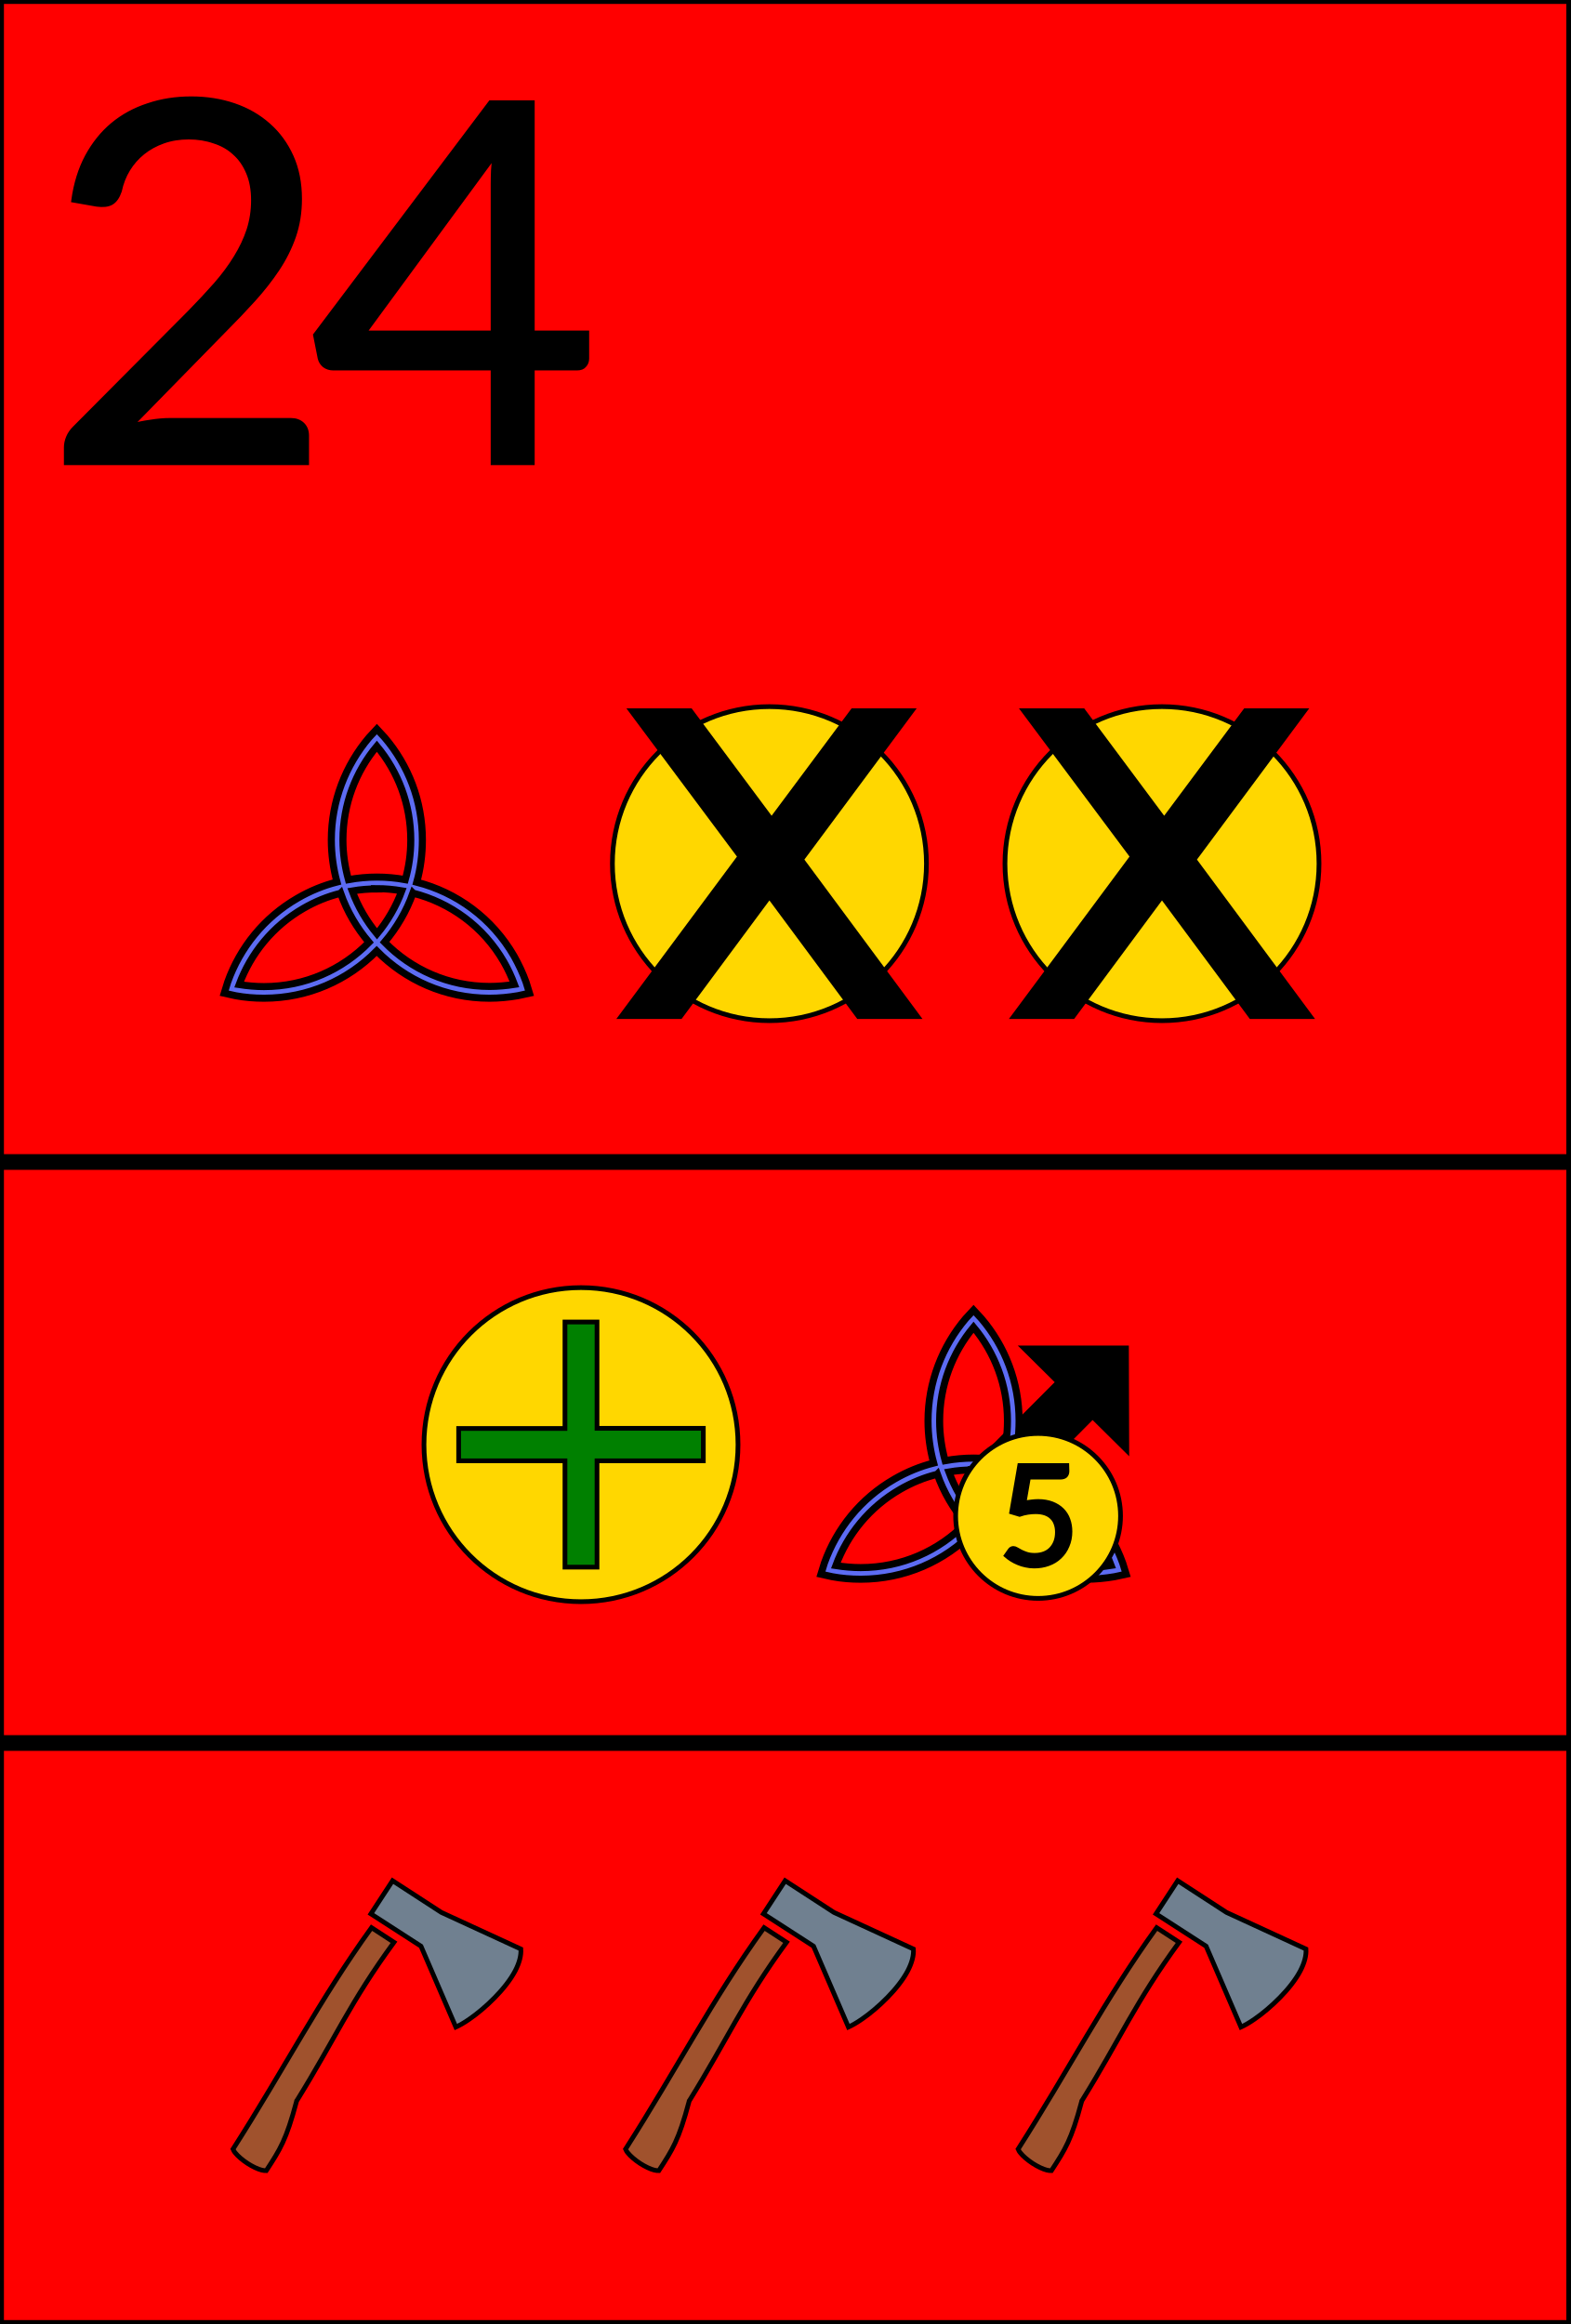
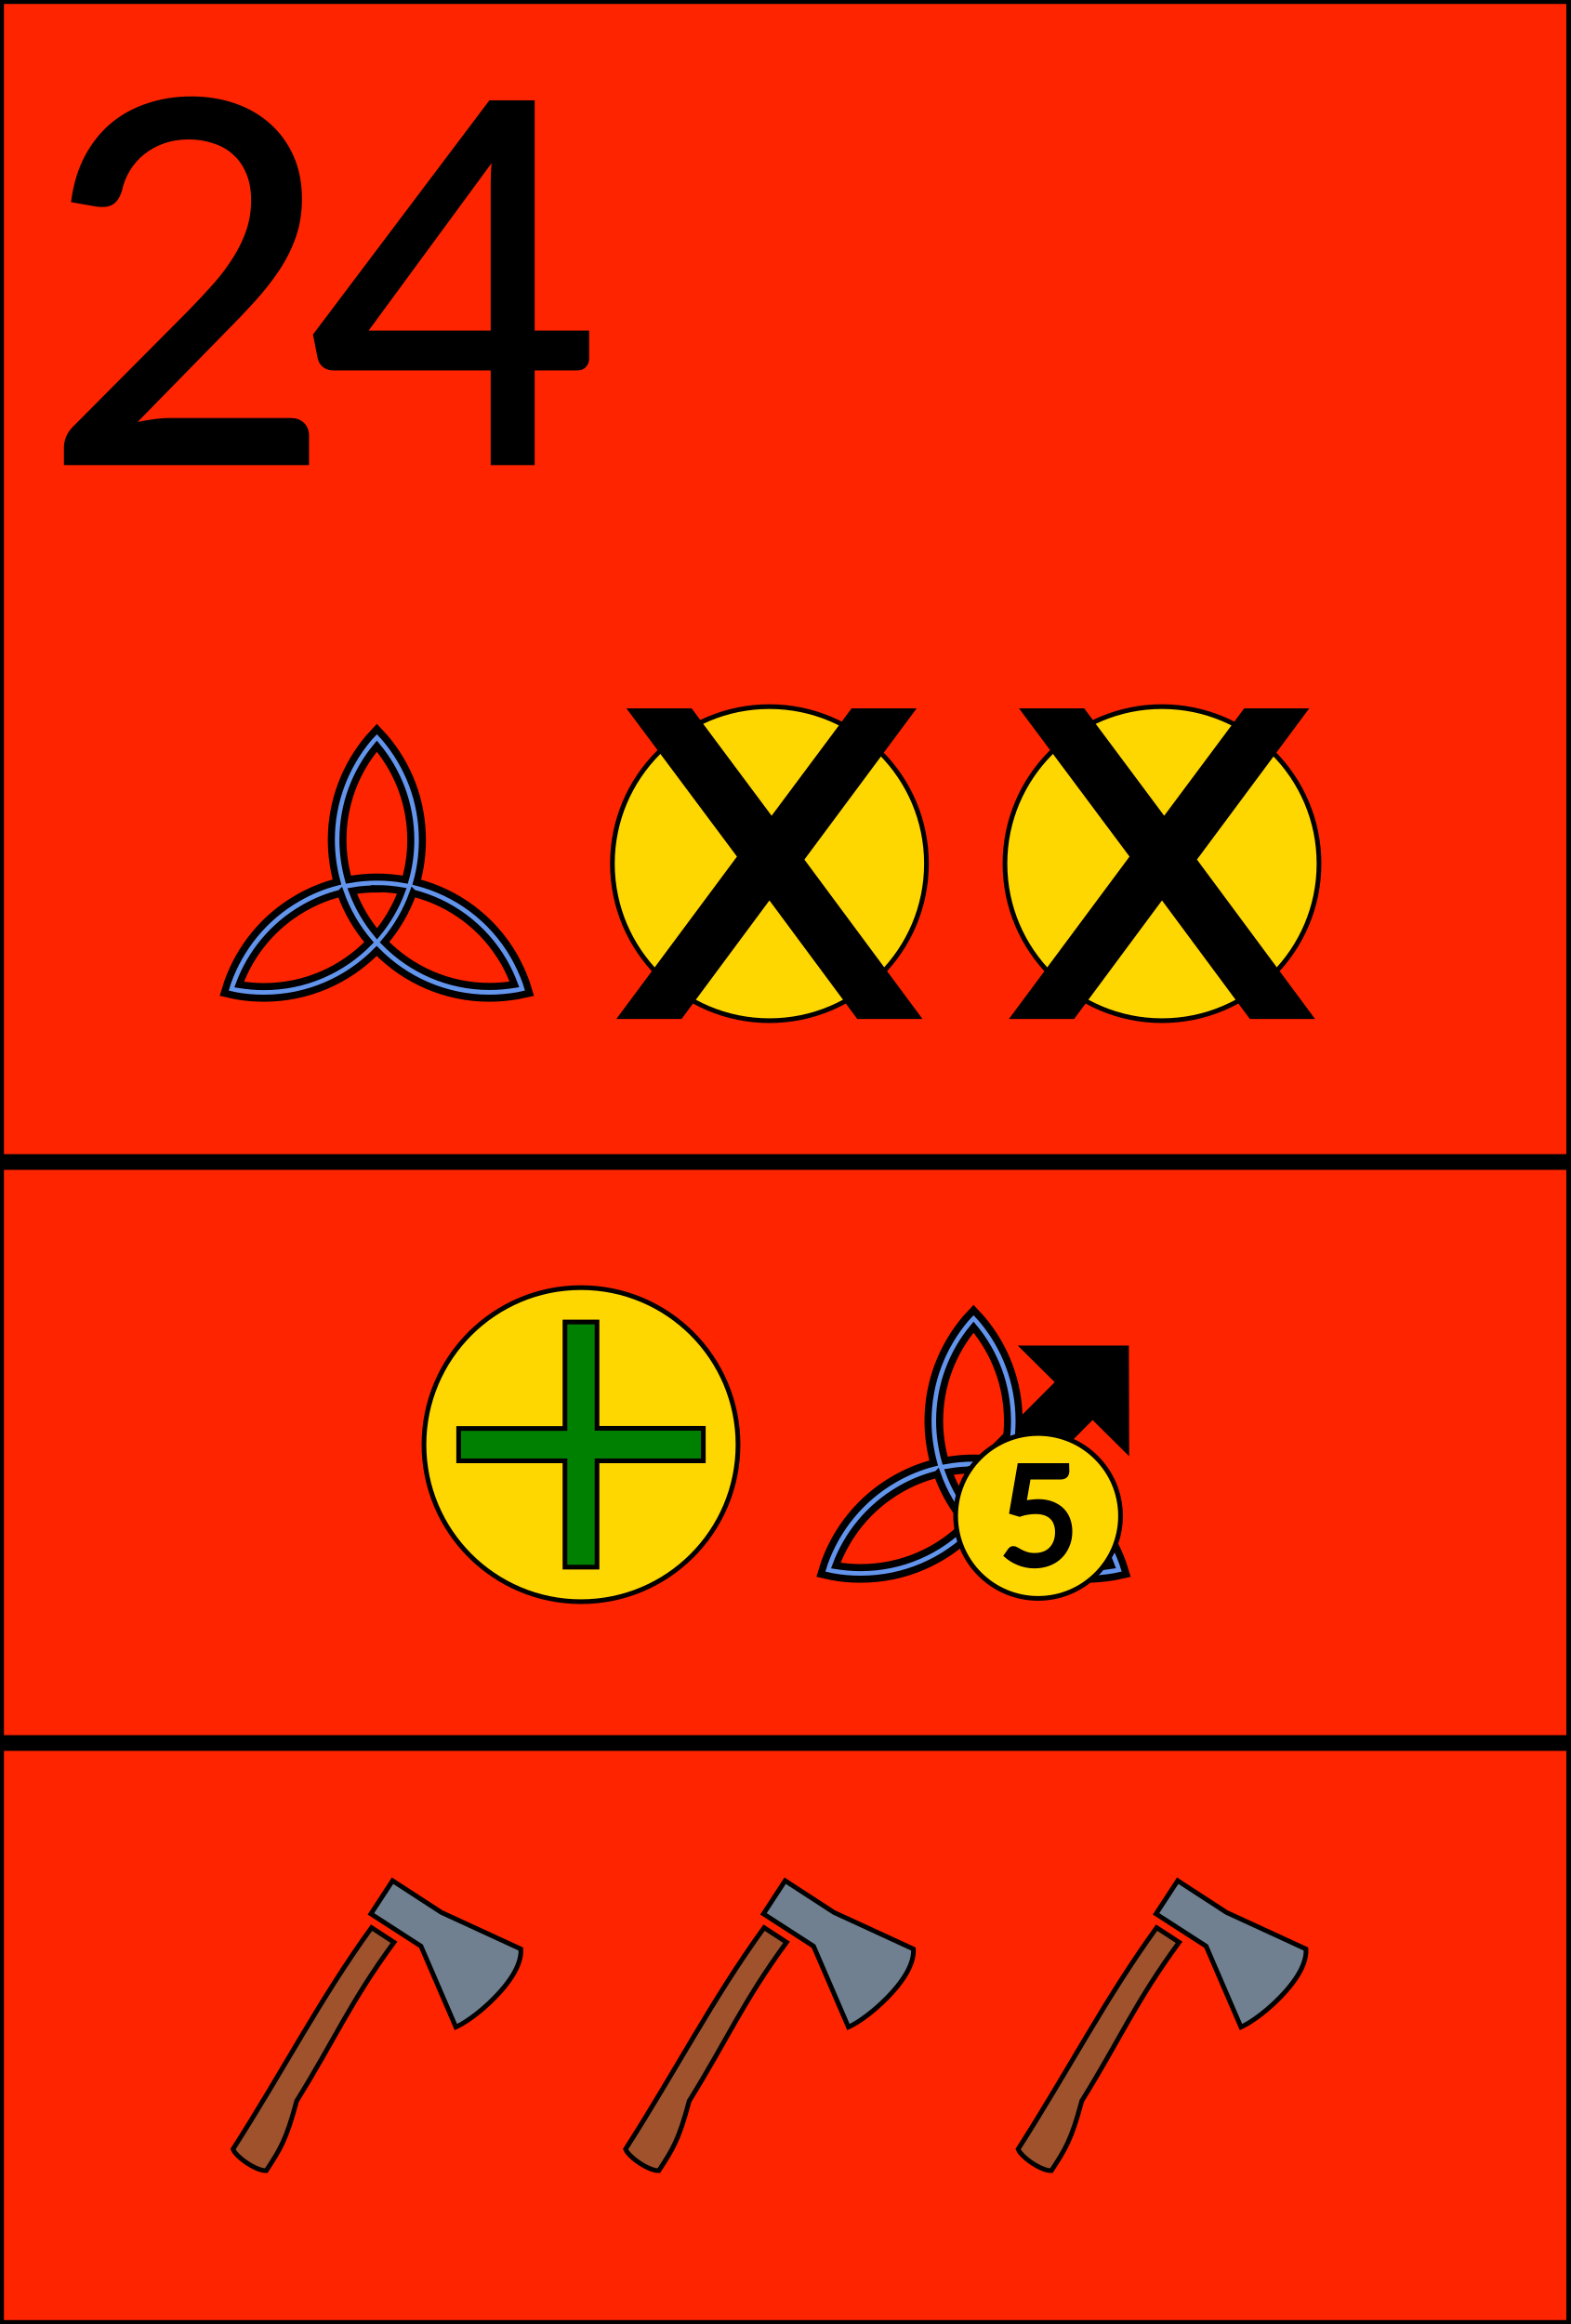
<svg xmlns="http://www.w3.org/2000/svg" height="148" width="100" viewbox="0 0 100 148">
-   <rect x="0" y="0" height="148" width="100" style="fill:#ff0000;stroke:#000000;stroke-width:0.5px" />
+   <rect x="0" y="0" height="148" width="100" style="fill:#ff2400;stroke:#000000;stroke-width:0.5px" />
  <line x1="0" y1="74" x2="100" y2="74" style="stroke:#000000;stroke-width:1px" />
  <line x1="0" y1="111" x2="100" y2="111" style="stroke:#000000;stroke-width:1px" />
  <g transform="translate(2,2)">
    <path d="m 10.18,4.29 q 1.46,0 2.72,0.43 1.26,0.43 2.19,1.26 0.93,0.82 1.46,2.00 0.53,1.18 0.53,2.69 0,1.28 -0.38,2.38 -0.38,1.09 -1.04,2.08 -0.66,0.99 -1.52,1.94 -0.85,0.94 -1.81,1.90 l -6.05,6.18 q 0.64,-0.18 1.30,-0.27 0.66,-0.11 1.26,-0.11 h 7.68 q 0.46,0 0.74,0.27 0.27,0.27 0.27,0.70 v 1.73 H 2.22 v -0.98 q 0,-0.30 0.13,-0.62 0.13,-0.32 0.40,-0.59 l 7.34,-7.38 q 0.91,-0.93 1.66,-1.78 0.75,-0.86 1.28,-1.73 0.53,-0.86 0.82,-1.74 0.29,-0.90 0.29,-1.90 0,-1.01 -0.32,-1.76 -0.32,-0.77 -0.88,-1.26 -0.54,-0.50 -1.30,-0.74 -0.75,-0.26 -1.62,-0.26 -0.88,0 -1.62,0.26 -0.74,0.26 -1.312,0.72 -0.56,0.45 -0.94,1.07 -0.38,0.62 -0.54,1.38 -0.19,0.56 -0.53,0.75 -0.32,0.18 -0.91,0.10 L 2.69,10.75 q 0.22,-1.57 0.86,-2.77 0.66,-1.22 1.63,-2.03 0.99,-0.82 2.26,-1.23 1.26,-0.43 2.74,-0.43 z" style="fill:#000000;stroke:#000000;stroke-width:0.3px" />
  </g>
  <g transform="translate(19,2)">
    <path d="m 14.90,19.20 h 3.47 v 1.63 q 0,0.26 -0.16,0.43 -0.14,0.18 -0.46,0.18 h -2.85 v 6.03 H 12.40 V 21.44 H 2.22 q -0.32,0 -0.56,-0.18 Q 1.44,21.07 1.38,20.80 L 1.09,19.34 12.24,4.54 h 2.66 z M 12.40,9.74 q 0,-0.42 0.02,-0.90 0.03,-0.50 0.11,-1.01 L 4.18,19.20 H 12.40 z" style="fill:#000000;stroke:#000000;stroke-width:0.3px" />
  </g>
  <g transform="translate(14,43)">
-     <path d="m 10.0,4.52 c 1.35,1.62 2.16,3.70 2.16,5.97 0,0.88 -0.12,1.72 -0.35,2.53 -1.19,-0.22 -2.41,-0.22 -3.62,0 -0.22,-0.80 -0.35,-1.65 -0.35,-2.53 0,-2.27 0.81,-4.35 2.16,-5.97 z m -0.02,9.07 c 0.54,0 1.08,0.05 1.61,0.14 -0.37,1.0 -0.91,1.93 -1.58,2.74 -0.67,-0.81 -1.21,-1.73 -1.58,-2.73 0.52,-0.09 1.04,-0.13 1.56,-0.13 z m -2.29,0.29 c 0.41,1.16 1.03,2.21 1.81,3.13 -1.70,1.74 -4.06,2.82 -6.69,2.82 -0.54,0 -1.07,-0.05 -1.58,-0.13 0.73,-1.97 2.13,-3.72 4.09,-4.85 0.76,-0.44 1.55,-0.76 2.36,-0.96 z m 4.62,0 c 2.35,0.60 4.47,2.11 5.78,4.38 0.27,0.47 0.49,0.95 0.67,1.43 -0.51,0.08 -1.04,0.13 -1.58,0.13 -2.62,0 -4.99,-1.08 -6.69,-2.82 0.78,-0.92 1.40,-1.98 1.81,-3.13 z m 7.41,6.37 -0.22,-0.71 c -0.20,-0.56 -0.46,-1.11 -0.76,-1.65 -1.40,-2.43 -3.67,-4.06 -6.20,-4.71 0.24,-0.86 0.36,-1.76 0.36,-2.69 0,-2.49 -0.90,-4.76 -2.40,-6.52 L 10.0,3.43 9.50,3.97 C 8.01,5.73 7.10,8.01 7.10,10.49 c 0,0.93 0.13,1.83 0.36,2.68 -0.86,0.22 -1.70,0.56 -2.51,1.03 -2.15,1.24 -3.67,3.16 -4.45,5.34 l -0.22,0.71 0.72,0.16 c 0.59,0.11 1.19,0.16 1.81,0.16 2.81,0 5.35,-1.15 7.18,-3.01 1.83,1.86 4.37,3.01 7.18,3.01 0.62,0 1.22,-0.06 1.81,-0.16 z" style="fill:#5d6cf3;stroke:#000000;stroke-width:0.45px" />
+     <path d="m 10.0,4.52 c 1.35,1.62 2.16,3.70 2.16,5.97 0,0.88 -0.12,1.72 -0.35,2.53 -1.19,-0.22 -2.41,-0.22 -3.62,0 -0.22,-0.80 -0.35,-1.65 -0.35,-2.53 0,-2.27 0.81,-4.35 2.16,-5.97 z m -0.02,9.07 c 0.54,0 1.08,0.05 1.61,0.14 -0.37,1.0 -0.91,1.93 -1.58,2.74 -0.67,-0.81 -1.21,-1.73 -1.58,-2.73 0.52,-0.09 1.04,-0.13 1.56,-0.13 z m -2.29,0.29 c 0.41,1.16 1.03,2.21 1.81,3.13 -1.70,1.74 -4.06,2.82 -6.69,2.82 -0.54,0 -1.07,-0.05 -1.58,-0.13 0.73,-1.97 2.13,-3.72 4.09,-4.85 0.76,-0.44 1.55,-0.76 2.36,-0.96 z m 4.62,0 c 2.35,0.60 4.47,2.11 5.78,4.38 0.27,0.47 0.49,0.95 0.67,1.43 -0.51,0.08 -1.04,0.13 -1.58,0.13 -2.62,0 -4.99,-1.08 -6.69,-2.82 0.78,-0.92 1.40,-1.98 1.81,-3.13 z m 7.41,6.37 -0.22,-0.71 c -0.20,-0.56 -0.46,-1.11 -0.76,-1.65 -1.40,-2.43 -3.67,-4.06 -6.20,-4.71 0.24,-0.86 0.36,-1.76 0.36,-2.69 0,-2.49 -0.90,-4.76 -2.40,-6.52 L 10.0,3.43 9.50,3.97 C 8.01,5.73 7.10,8.01 7.10,10.49 c 0,0.93 0.13,1.83 0.36,2.68 -0.86,0.22 -1.70,0.56 -2.51,1.03 -2.15,1.24 -3.67,3.16 -4.45,5.34 l -0.22,0.71 0.72,0.16 c 0.59,0.11 1.19,0.16 1.81,0.16 2.81,0 5.35,-1.15 7.18,-3.01 1.83,1.86 4.37,3.01 7.18,3.01 0.62,0 1.22,-0.06 1.81,-0.16 z" style="fill:#6495ed;stroke:#000000;stroke-width:0.45px" />
  </g>
  <g transform="translate(39,43)">
    <circle cx="10" cy="12" r="10" style="fill:#ffd700;stroke:#000000;stroke-width:0.3px" />
    <path d="M 19.08,2.26 12.04,11.74 19.45,21.74 H 15.67 L 10.0,14.09 4.33,21.74 H 0.55 L 8.12,11.55 1.19,2.26 h 3.78 l 5.17,6.94 5.17,-6.94 z" style="fill:#000000;stroke:#000000;stroke-width:0.3px" />
  </g>
  <g transform="translate(64,43)">
    <circle cx="10" cy="12" r="10" style="fill:#ffd700;stroke:#000000;stroke-width:0.3px" />
    <path d="M 19.08,2.26 12.04,11.74 19.45,21.74 H 15.67 L 10.0,14.09 4.33,21.74 H 0.55 L 8.12,11.55 1.19,2.26 h 3.78 l 5.17,6.94 5.17,-6.94 z" style="fill:#000000;stroke:#000000;stroke-width:0.3px" />
  </g>
  <g transform="translate(27,80)">
    <circle cx="10" cy="12" r="10" style="fill:#ffd700;stroke:#000000;stroke-width:0.3px" />
    <path d="m 11.02,4.19 v 6.77 h 6.77 v 2.07 h -6.77 v 6.77 H 8.98 V 13.03 H 2.21 V 10.97 H 8.98 V 4.19 z" style="fill:#008000;stroke:#000000;stroke-width:0.3px" />
  </g>
  <g transform="translate(52,80)">
    <path d="m 12.65,10.76 2.73,-2.74 -1.10,-1.09 -1.10,-1.09 3.28,0 3.28,0 0.01,3.27 0.01,3.27 -1.09,-1.08 -1.09,-1.08 -2.72,2.74 -2.72,2.74 -0.63,-0.62 c -0.35,-0.34 -0.84,-0.83 -1.10,-1.08 L 9.92,13.51 z" style="fill:#000000;stroke:#000000;stroke-width:0.3px" />
-     <path d="m 10.0,4.52 c 1.35,1.62 2.16,3.70 2.16,5.97 0,0.88 -0.12,1.72 -0.35,2.53 -1.19,-0.22 -2.41,-0.22 -3.62,0 -0.22,-0.80 -0.35,-1.65 -0.35,-2.53 0,-2.27 0.81,-4.35 2.16,-5.97 z m -0.02,9.07 c 0.54,0 1.08,0.05 1.61,0.14 -0.37,1.0 -0.91,1.93 -1.58,2.74 -0.67,-0.81 -1.21,-1.73 -1.58,-2.73 0.52,-0.09 1.04,-0.13 1.56,-0.13 z m -2.29,0.29 c 0.41,1.16 1.03,2.21 1.81,3.13 -1.70,1.74 -4.06,2.82 -6.69,2.82 -0.54,0 -1.07,-0.05 -1.58,-0.13 0.73,-1.97 2.13,-3.72 4.09,-4.85 0.76,-0.44 1.55,-0.76 2.36,-0.96 z m 4.62,0 c 2.35,0.60 4.47,2.11 5.78,4.38 0.27,0.47 0.49,0.95 0.67,1.43 -0.51,0.08 -1.04,0.13 -1.58,0.13 -2.62,0 -4.99,-1.08 -6.69,-2.82 0.78,-0.92 1.40,-1.98 1.81,-3.13 z m 7.41,6.37 -0.22,-0.71 c -0.20,-0.56 -0.46,-1.11 -0.76,-1.65 -1.40,-2.43 -3.67,-4.06 -6.20,-4.71 0.24,-0.86 0.36,-1.76 0.36,-2.69 0,-2.49 -0.90,-4.76 -2.40,-6.52 L 10.0,3.43 9.50,3.97 C 8.01,5.73 7.10,8.01 7.10,10.49 c 0,0.93 0.13,1.83 0.36,2.68 -0.86,0.22 -1.70,0.56 -2.51,1.03 -2.15,1.24 -3.67,3.16 -4.45,5.34 l -0.22,0.71 0.72,0.16 c 0.59,0.11 1.19,0.16 1.81,0.16 2.81,0 5.35,-1.15 7.18,-3.01 1.83,1.86 4.37,3.01 7.18,3.01 0.62,0 1.22,-0.06 1.81,-0.16 z" style="fill:#5d6cf3;stroke:#000000;stroke-width:0.45px" />
+     <path d="m 10.0,4.52 c 1.35,1.62 2.16,3.70 2.16,5.97 0,0.88 -0.12,1.72 -0.35,2.53 -1.19,-0.22 -2.41,-0.22 -3.62,0 -0.22,-0.80 -0.35,-1.65 -0.35,-2.53 0,-2.27 0.81,-4.35 2.16,-5.97 z m -0.02,9.07 c 0.54,0 1.08,0.05 1.61,0.14 -0.37,1.0 -0.91,1.93 -1.58,2.74 -0.67,-0.81 -1.21,-1.73 -1.58,-2.73 0.52,-0.09 1.04,-0.13 1.56,-0.13 z m -2.29,0.29 c 0.41,1.16 1.03,2.21 1.81,3.13 -1.70,1.74 -4.06,2.82 -6.69,2.82 -0.54,0 -1.07,-0.05 -1.58,-0.13 0.73,-1.97 2.13,-3.72 4.09,-4.85 0.76,-0.44 1.55,-0.76 2.36,-0.96 z m 4.62,0 c 2.35,0.60 4.47,2.11 5.78,4.38 0.27,0.47 0.49,0.95 0.67,1.43 -0.51,0.08 -1.04,0.13 -1.58,0.13 -2.62,0 -4.99,-1.08 -6.69,-2.82 0.78,-0.92 1.40,-1.98 1.81,-3.13 z m 7.41,6.37 -0.22,-0.71 c -0.20,-0.56 -0.46,-1.11 -0.76,-1.65 -1.40,-2.43 -3.67,-4.06 -6.20,-4.71 0.24,-0.86 0.36,-1.76 0.36,-2.69 0,-2.49 -0.90,-4.76 -2.40,-6.52 L 10.0,3.43 9.50,3.97 C 8.01,5.73 7.10,8.01 7.10,10.49 c 0,0.93 0.13,1.83 0.36,2.68 -0.86,0.22 -1.70,0.56 -2.51,1.03 -2.15,1.24 -3.67,3.16 -4.45,5.34 l -0.22,0.71 0.72,0.16 c 0.59,0.11 1.19,0.16 1.81,0.16 2.81,0 5.35,-1.15 7.18,-3.01 1.83,1.86 4.37,3.01 7.18,3.01 0.62,0 1.22,-0.06 1.81,-0.16 z" style="fill:#6495ed;stroke:#000000;stroke-width:0.45px" />
    <circle cx="14.11" cy="16.54" r="5.25" style="fill:#ffd700;stroke:#000000;stroke-width:0.3px" />
    <path d="m 15.95,13.69 q 0,0.17 -0.10,0.28 -0.10,0.10 -0.35,0.10 H 13.50 l -0.29,1.66 q 0.25,-0.06 0.47,-0.08 0.23,-0.03 0.44,-0.03 0.49,0 0.88,0.15 0.38,0.15 0.63,0.40 0.26,0.26 0.38,0.60 0.13,0.35 0.13,0.76 0,0.50 -0.18,0.91 -0.17,0.41 -0.48,0.70 -0.30,0.29 -0.72,0.44 -0.41,0.15 -0.90,0.15 -0.28,0 -0.54,-0.06 -0.25,-0.05 -0.48,-0.15 -0.22,-0.09 -0.41,-0.21 -0.19,-0.12 -0.34,-0.25 l 0.24,-0.34 q 0.08,-0.11 0.21,-0.11 0.09,0 0.20,0.07 0.11,0.07 0.27,0.15 0.16,0.08 0.37,0.15 0.22,0.07 0.51,0.07 0.33,0 0.60,-0.10 0.27,-0.10 0.46,-0.30 0.19,-0.20 0.29,-0.47 0.10,-0.27 0.10,-0.61 0,-0.30 -0.09,-0.54 -0.08,-0.24 -0.26,-0.41 -0.17,-0.17 -0.43,-0.26 -0.26,-0.09 -0.61,-0.09 -0.24,0 -0.50,0.04 -0.26,0.04 -0.52,0.13 l -0.50,-0.15 0.51,-2.96 h 3.00 z" style="fill:#000000;stroke:#000000;stroke-width:0.3px" />
  </g>
  <g transform="translate(14,117)">
    <path d="m 11.0,2.77 -1.38,2.11 3.19,2.06 2.22,5.15 c 0.22,-0.10 0.53,-0.27 0.87,-0.51 0.51,-0.35 1.08,-0.83 1.61,-1.37 0.53,-0.54 1.00,-1.13 1.30,-1.70 0.26,-0.50 0.39,-0.98 0.36,-1.39 L 14.11,4.79 Z" style="fill:#708090;stroke:#000000;stroke-width:0.3px" />
    <path d="M 9.66,5.76 C 6.35,10.34 4.10,14.76 0.84,19.86 c 0,0 0,0 0.01,0.02 0.01,0.04 0.06,0.14 0.14,0.23 0.16,0.20 0.45,0.45 0.77,0.66 0.31,0.20 0.66,0.37 0.91,0.43 0.13,0.03 0.23,0.04 0.27,0.03 0.01,0 0.01,0 0.02,0 0.88,-1.35 1.27,-1.95 1.92,-4.39 l 0.01,-0.05 0.03,-0.04 c 2.41,-3.89 3.38,-6.25 6.17,-10.06 z" style="fill:#a0522d;stroke:#000000;stroke-width:0.3px" />
  </g>
  <g transform="translate(39,117)">
    <path d="m 11.0,2.77 -1.38,2.11 3.19,2.06 2.22,5.15 c 0.22,-0.10 0.53,-0.27 0.87,-0.51 0.51,-0.35 1.08,-0.83 1.61,-1.37 0.53,-0.54 1.00,-1.13 1.30,-1.70 0.26,-0.50 0.39,-0.98 0.36,-1.39 L 14.11,4.79 Z" style="fill:#708090;stroke:#000000;stroke-width:0.3px" />
    <path d="M 9.66,5.76 C 6.35,10.34 4.10,14.76 0.84,19.86 c 0,0 0,0 0.01,0.02 0.01,0.04 0.06,0.14 0.14,0.23 0.16,0.20 0.45,0.45 0.77,0.66 0.31,0.20 0.66,0.37 0.91,0.43 0.13,0.03 0.23,0.04 0.27,0.03 0.01,0 0.01,0 0.02,0 0.88,-1.35 1.27,-1.95 1.92,-4.39 l 0.01,-0.05 0.03,-0.04 c 2.41,-3.89 3.38,-6.25 6.17,-10.06 z" style="fill:#a0522d;stroke:#000000;stroke-width:0.3px" />
  </g>
  <g transform="translate(64,117)">
    <path d="m 11.0,2.77 -1.38,2.11 3.19,2.06 2.22,5.15 c 0.22,-0.10 0.53,-0.27 0.87,-0.51 0.51,-0.35 1.08,-0.83 1.61,-1.37 0.53,-0.54 1.00,-1.13 1.30,-1.70 0.26,-0.50 0.39,-0.98 0.36,-1.39 L 14.11,4.79 Z" style="fill:#708090;stroke:#000000;stroke-width:0.3px" />
    <path d="M 9.66,5.76 C 6.35,10.34 4.10,14.76 0.84,19.86 c 0,0 0,0 0.01,0.02 0.01,0.04 0.06,0.14 0.14,0.23 0.16,0.20 0.45,0.45 0.77,0.66 0.31,0.20 0.66,0.37 0.91,0.43 0.13,0.03 0.23,0.04 0.27,0.03 0.01,0 0.01,0 0.02,0 0.88,-1.35 1.27,-1.95 1.92,-4.39 l 0.01,-0.05 0.03,-0.04 c 2.41,-3.89 3.38,-6.25 6.17,-10.06 z" style="fill:#a0522d;stroke:#000000;stroke-width:0.3px" />
  </g>
</svg>
